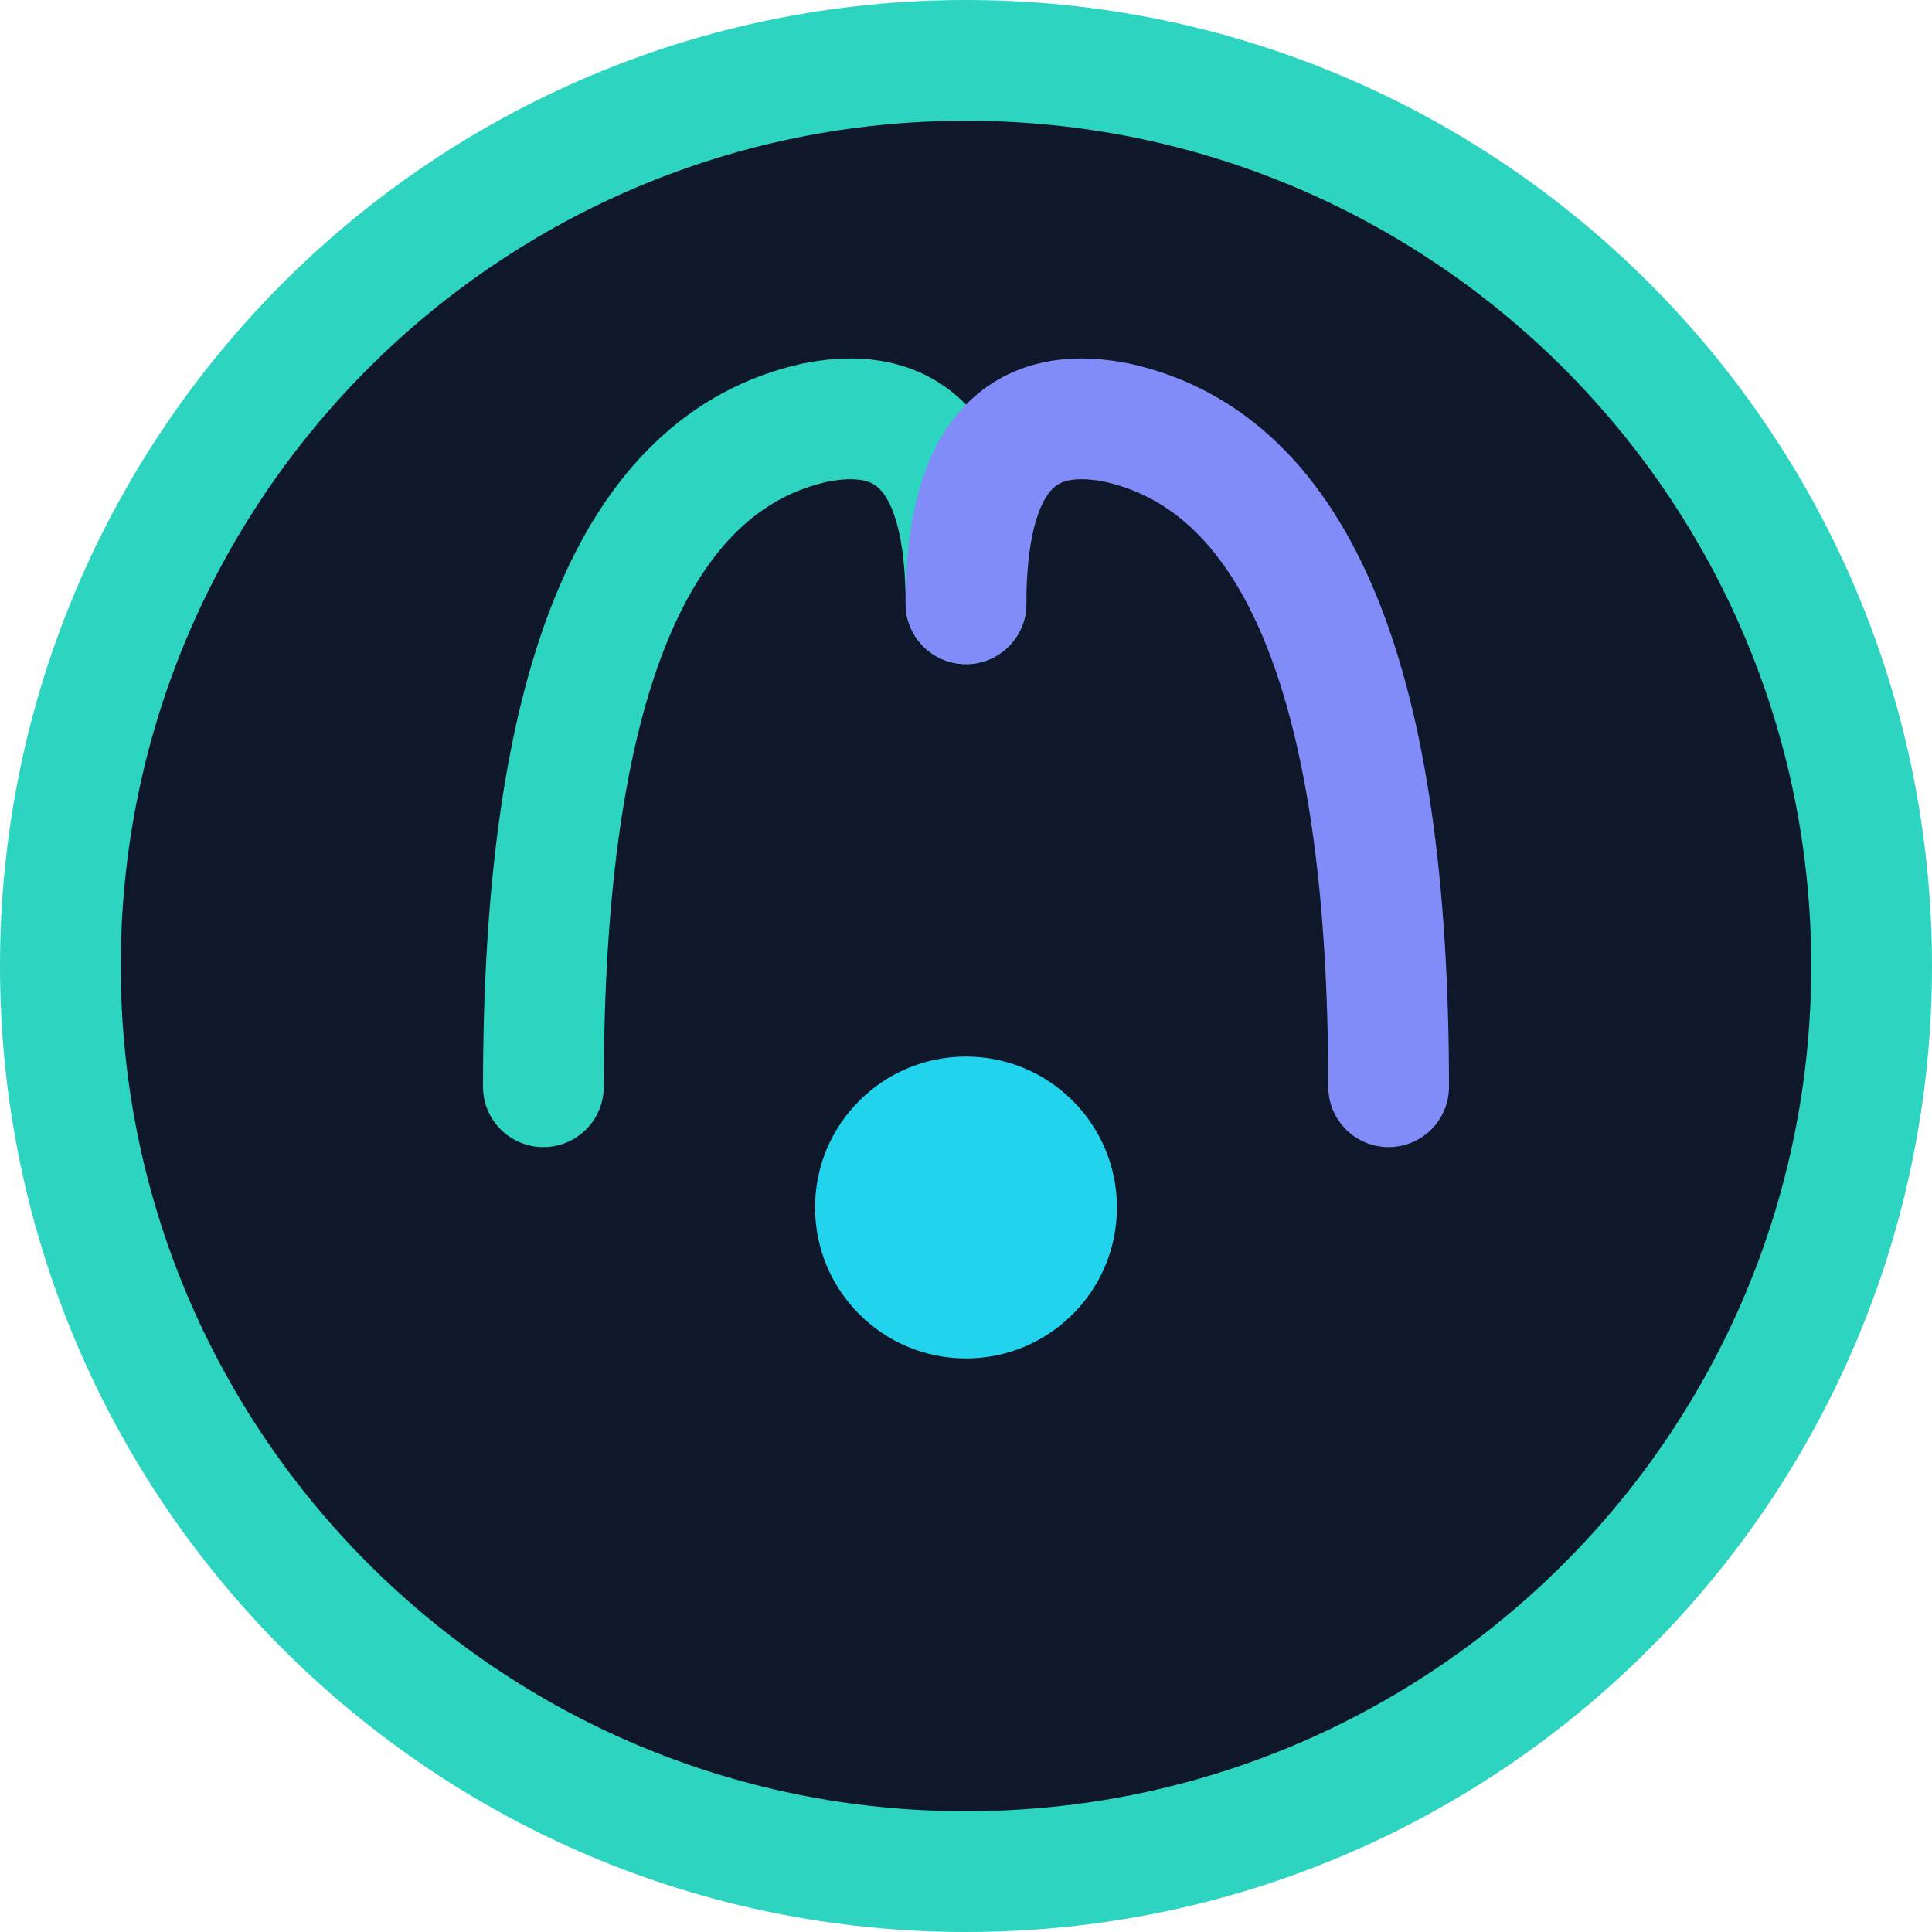
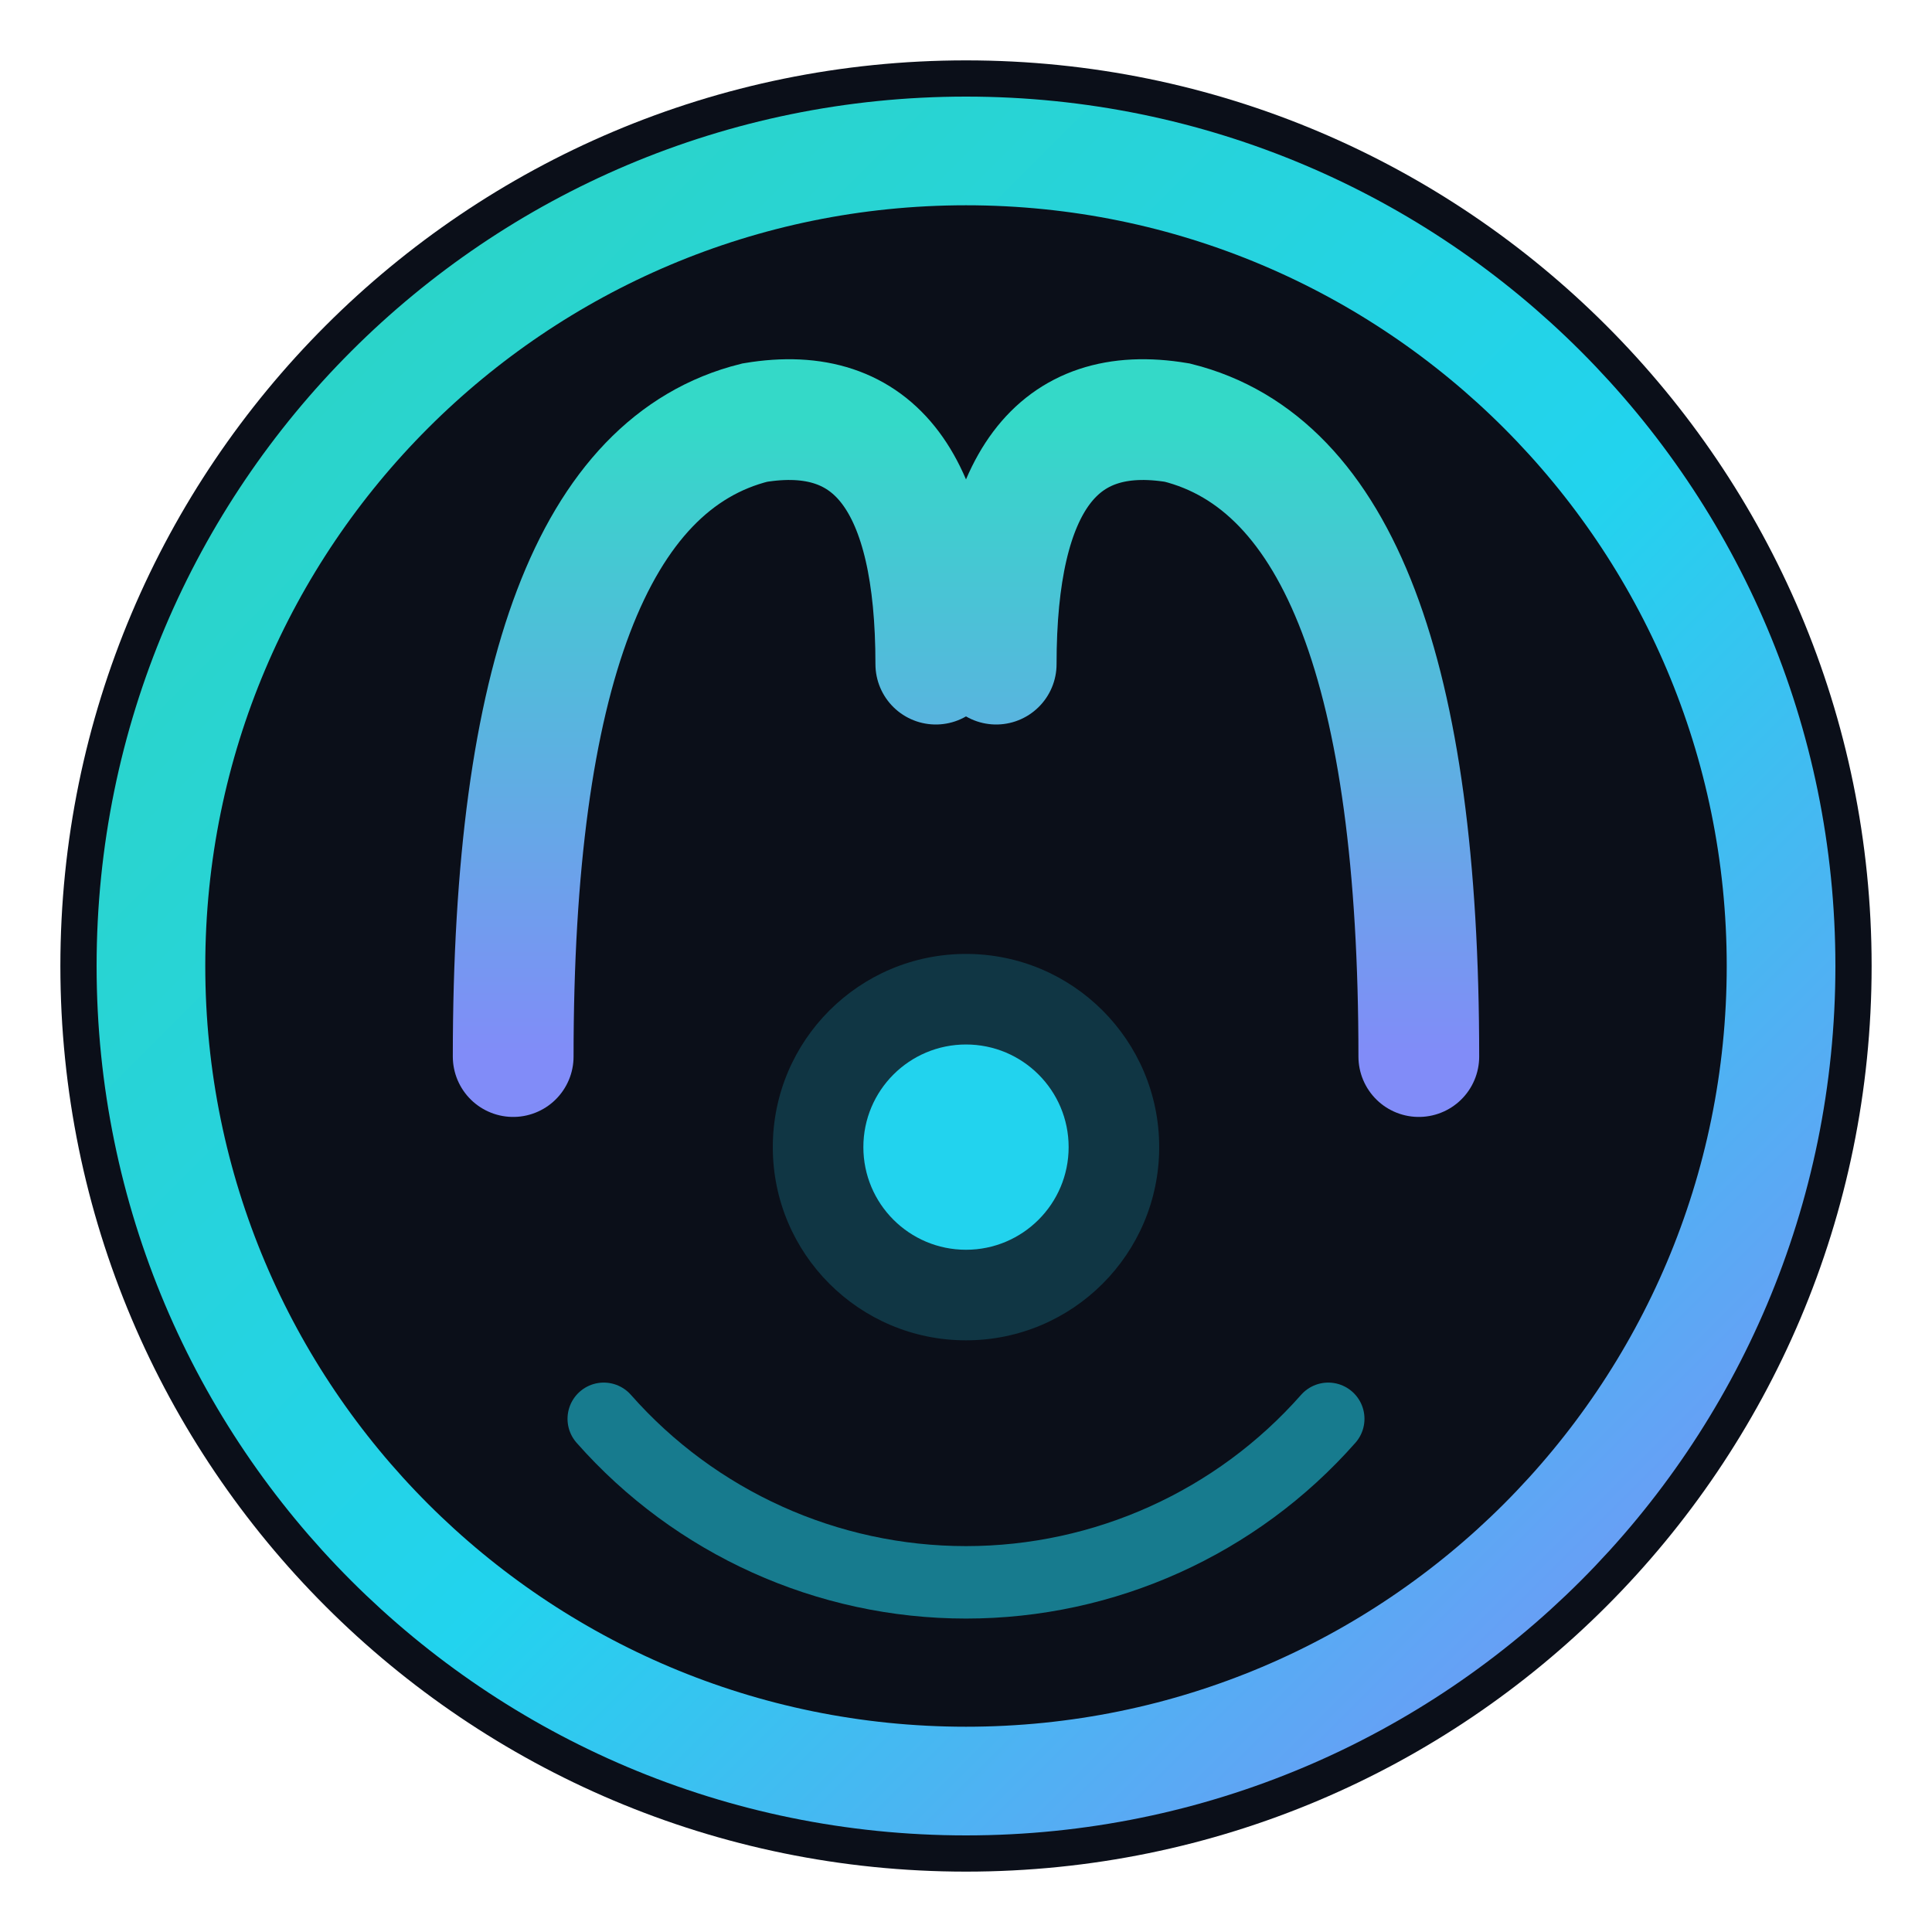
<svg xmlns="http://www.w3.org/2000/svg" viewBox="0 0 32 32" fill="none">
-   <circle cx="16" cy="16" r="15" fill="#0f172a" stroke="#2dd4bf" stroke-width="2" />
-   <path d="M9,18 Q9,8 13.5,7 Q16,6.5 16,10" fill="none" stroke="#2dd4bf" stroke-width="2" stroke-linecap="round" />
-   <path d="M23,18 Q23,8 18.5,7 Q16,6.5 16,10" fill="none" stroke="#818cf8" stroke-width="2" stroke-linecap="round" />
-   <circle cx="16" cy="20" r="2.5" fill="#22d3ee" />
+   <defs>
+     <linearGradient id="ring-f" x1="0" y1="0" x2="1" y2="1">
+       <stop offset="0%" stop-color="#2dd4bf" />
+       <stop offset="55%" stop-color="#22d3ee" />
+       <stop offset="100%" stop-color="#818cf8" />
+     </linearGradient>
+     <linearGradient id="horn-f" x1="0" y1="0" x2="0" y2="1">
+       <stop offset="0%" stop-color="#34d9c8" />
+       <stop offset="100%" stop-color="#818cf8" />
+     </linearGradient>
+   </defs>
+   <circle cx="16" cy="16" r="15" fill="#0b0f19" />
+   <circle cx="16" cy="16" r="13.5" stroke="url(#ring-f)" stroke-width="1.8" />
+   <path d="M8.5,17.5 Q8.5,8 12.5,7 Q15.5,6.5 15.5,11" fill="none" stroke="url(#horn-f)" stroke-width="2" stroke-linecap="round" />
+   <path d="M23.5,17.5 Q23.5,8 19.5,7 Q16.5,6.5 16.5,11" fill="none" stroke="url(#horn-f)" stroke-width="2" stroke-linecap="round" />
+   <path d="M10,23.5 A8,8 0 0 0 22,23.5" fill="none" stroke="#22d3ee" stroke-opacity="0.55" stroke-width="1.2" stroke-linecap="round" />
+   <circle cx="16" cy="19" r="3.2" fill="#22d3ee" opacity="0.2" />
+   <circle cx="16" cy="19" r="1.7" fill="#22d3ee" />
</svg>
